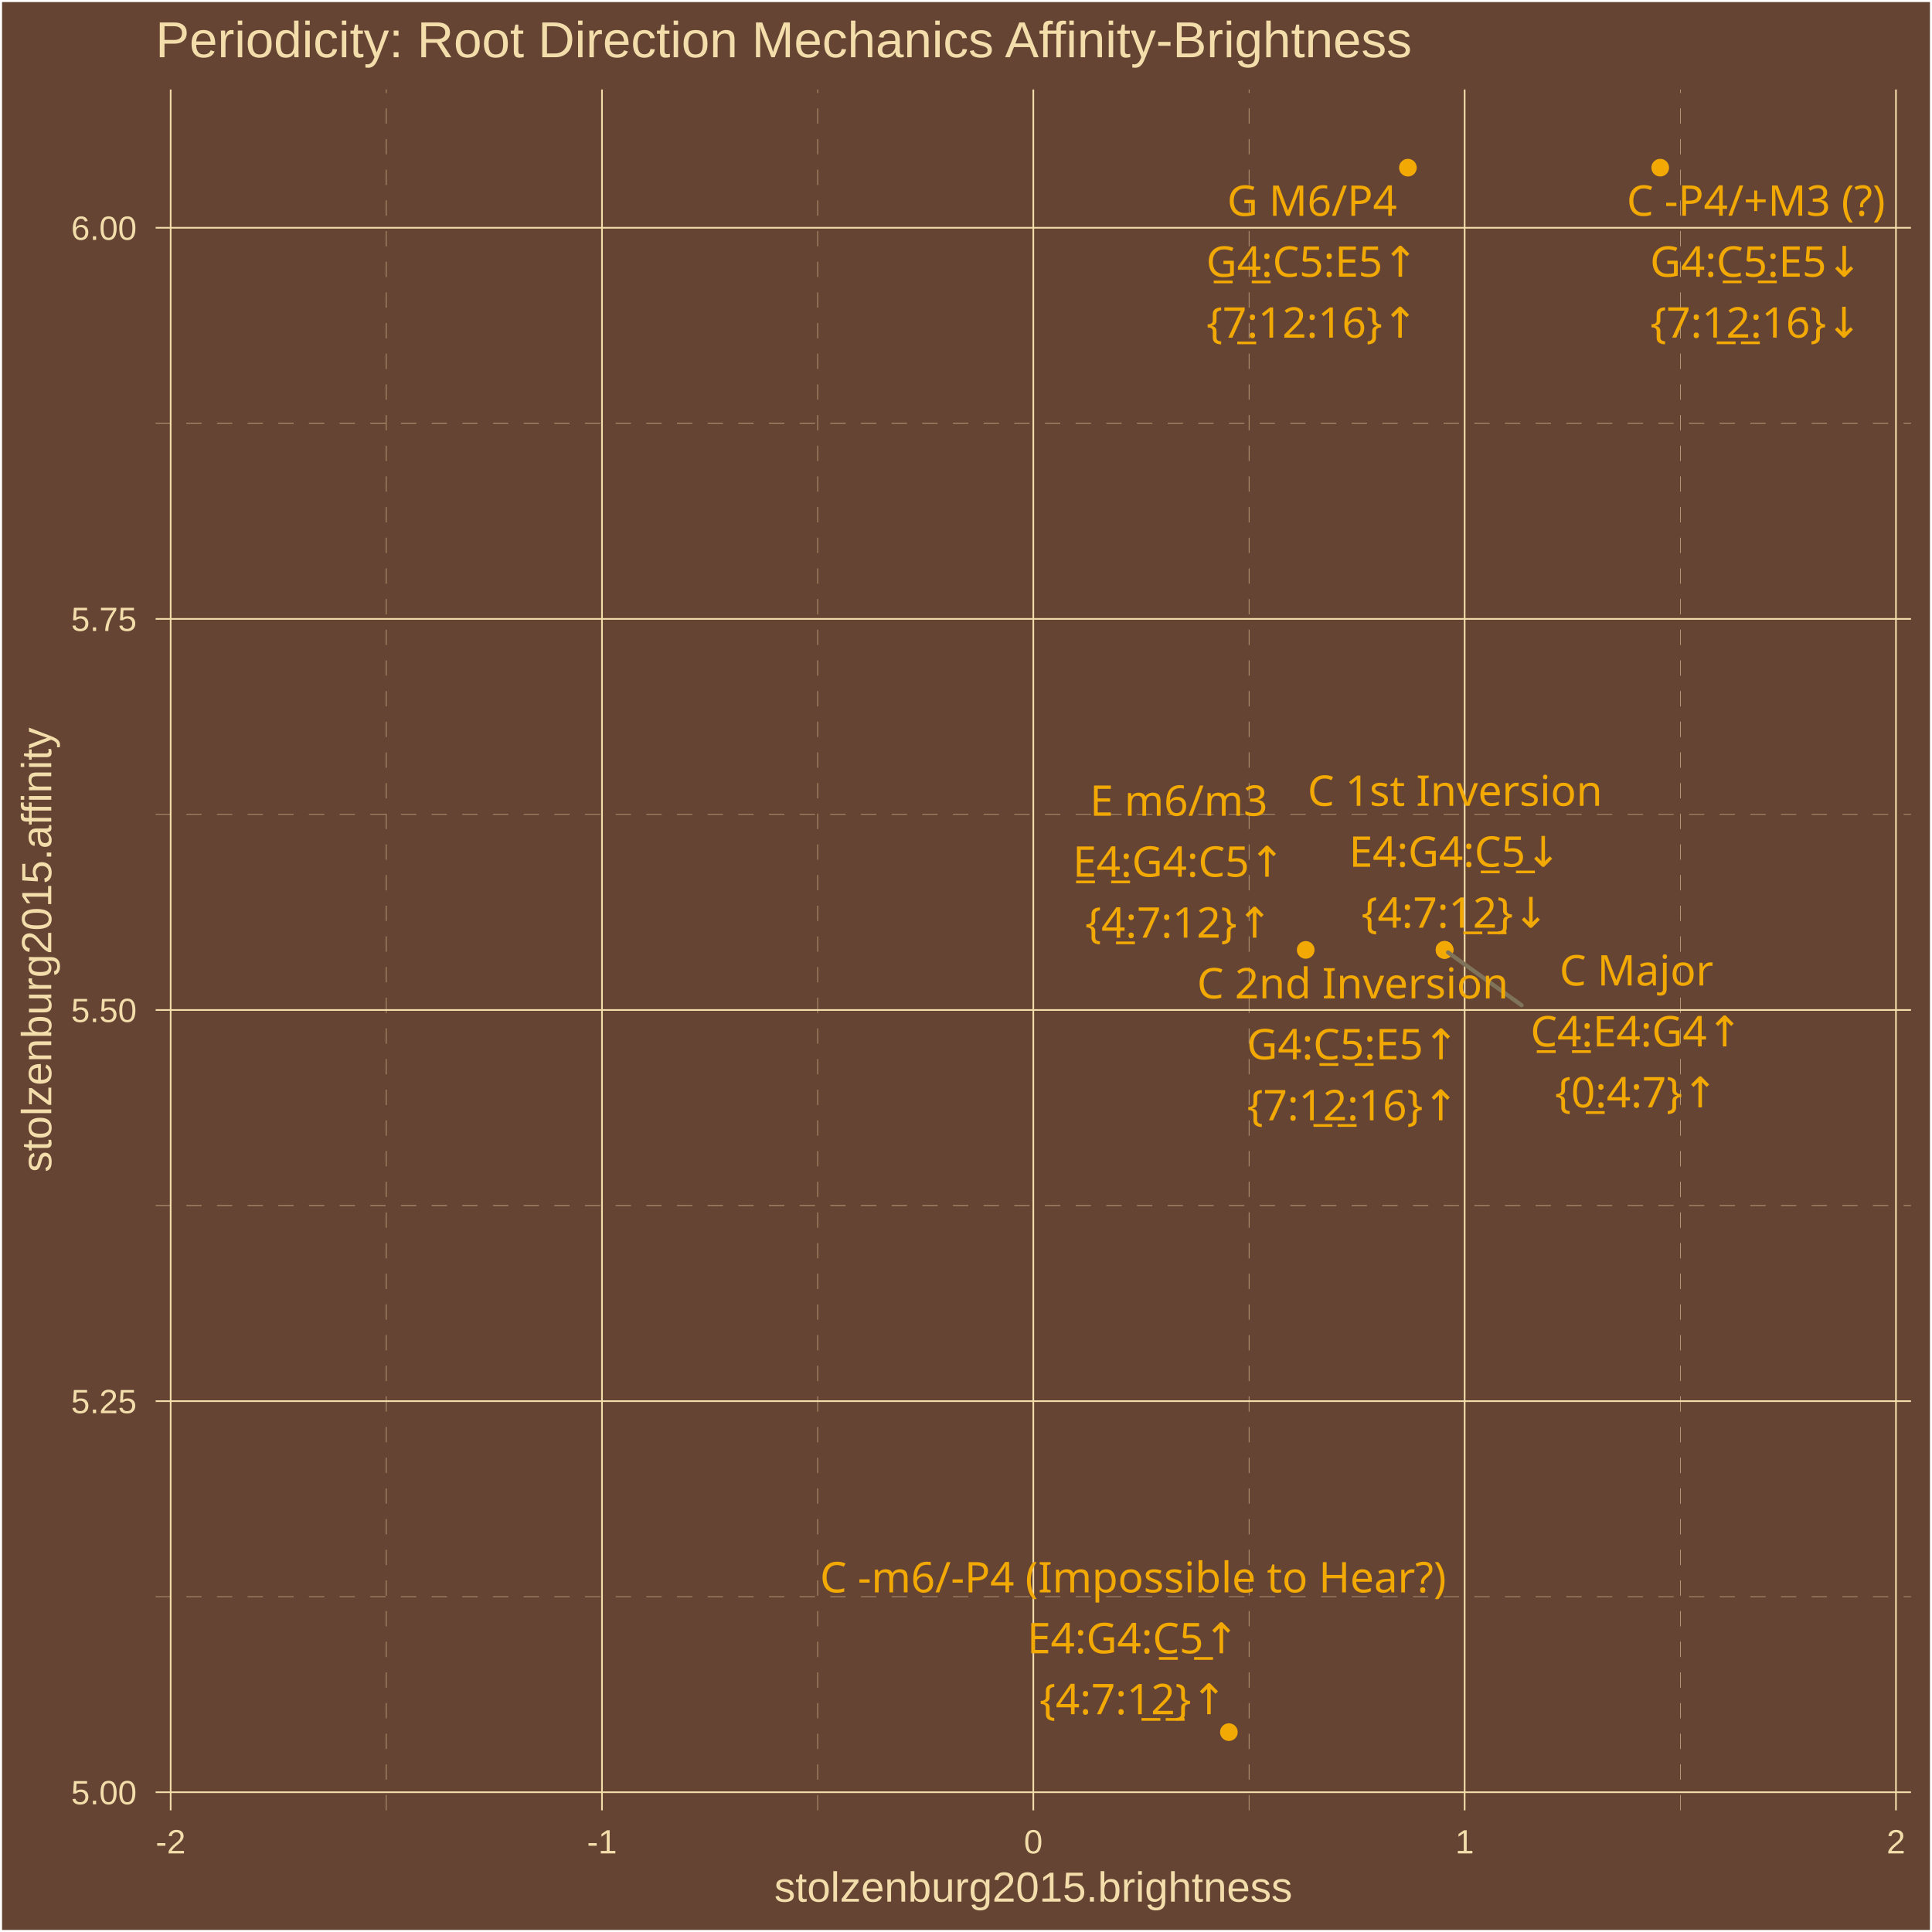
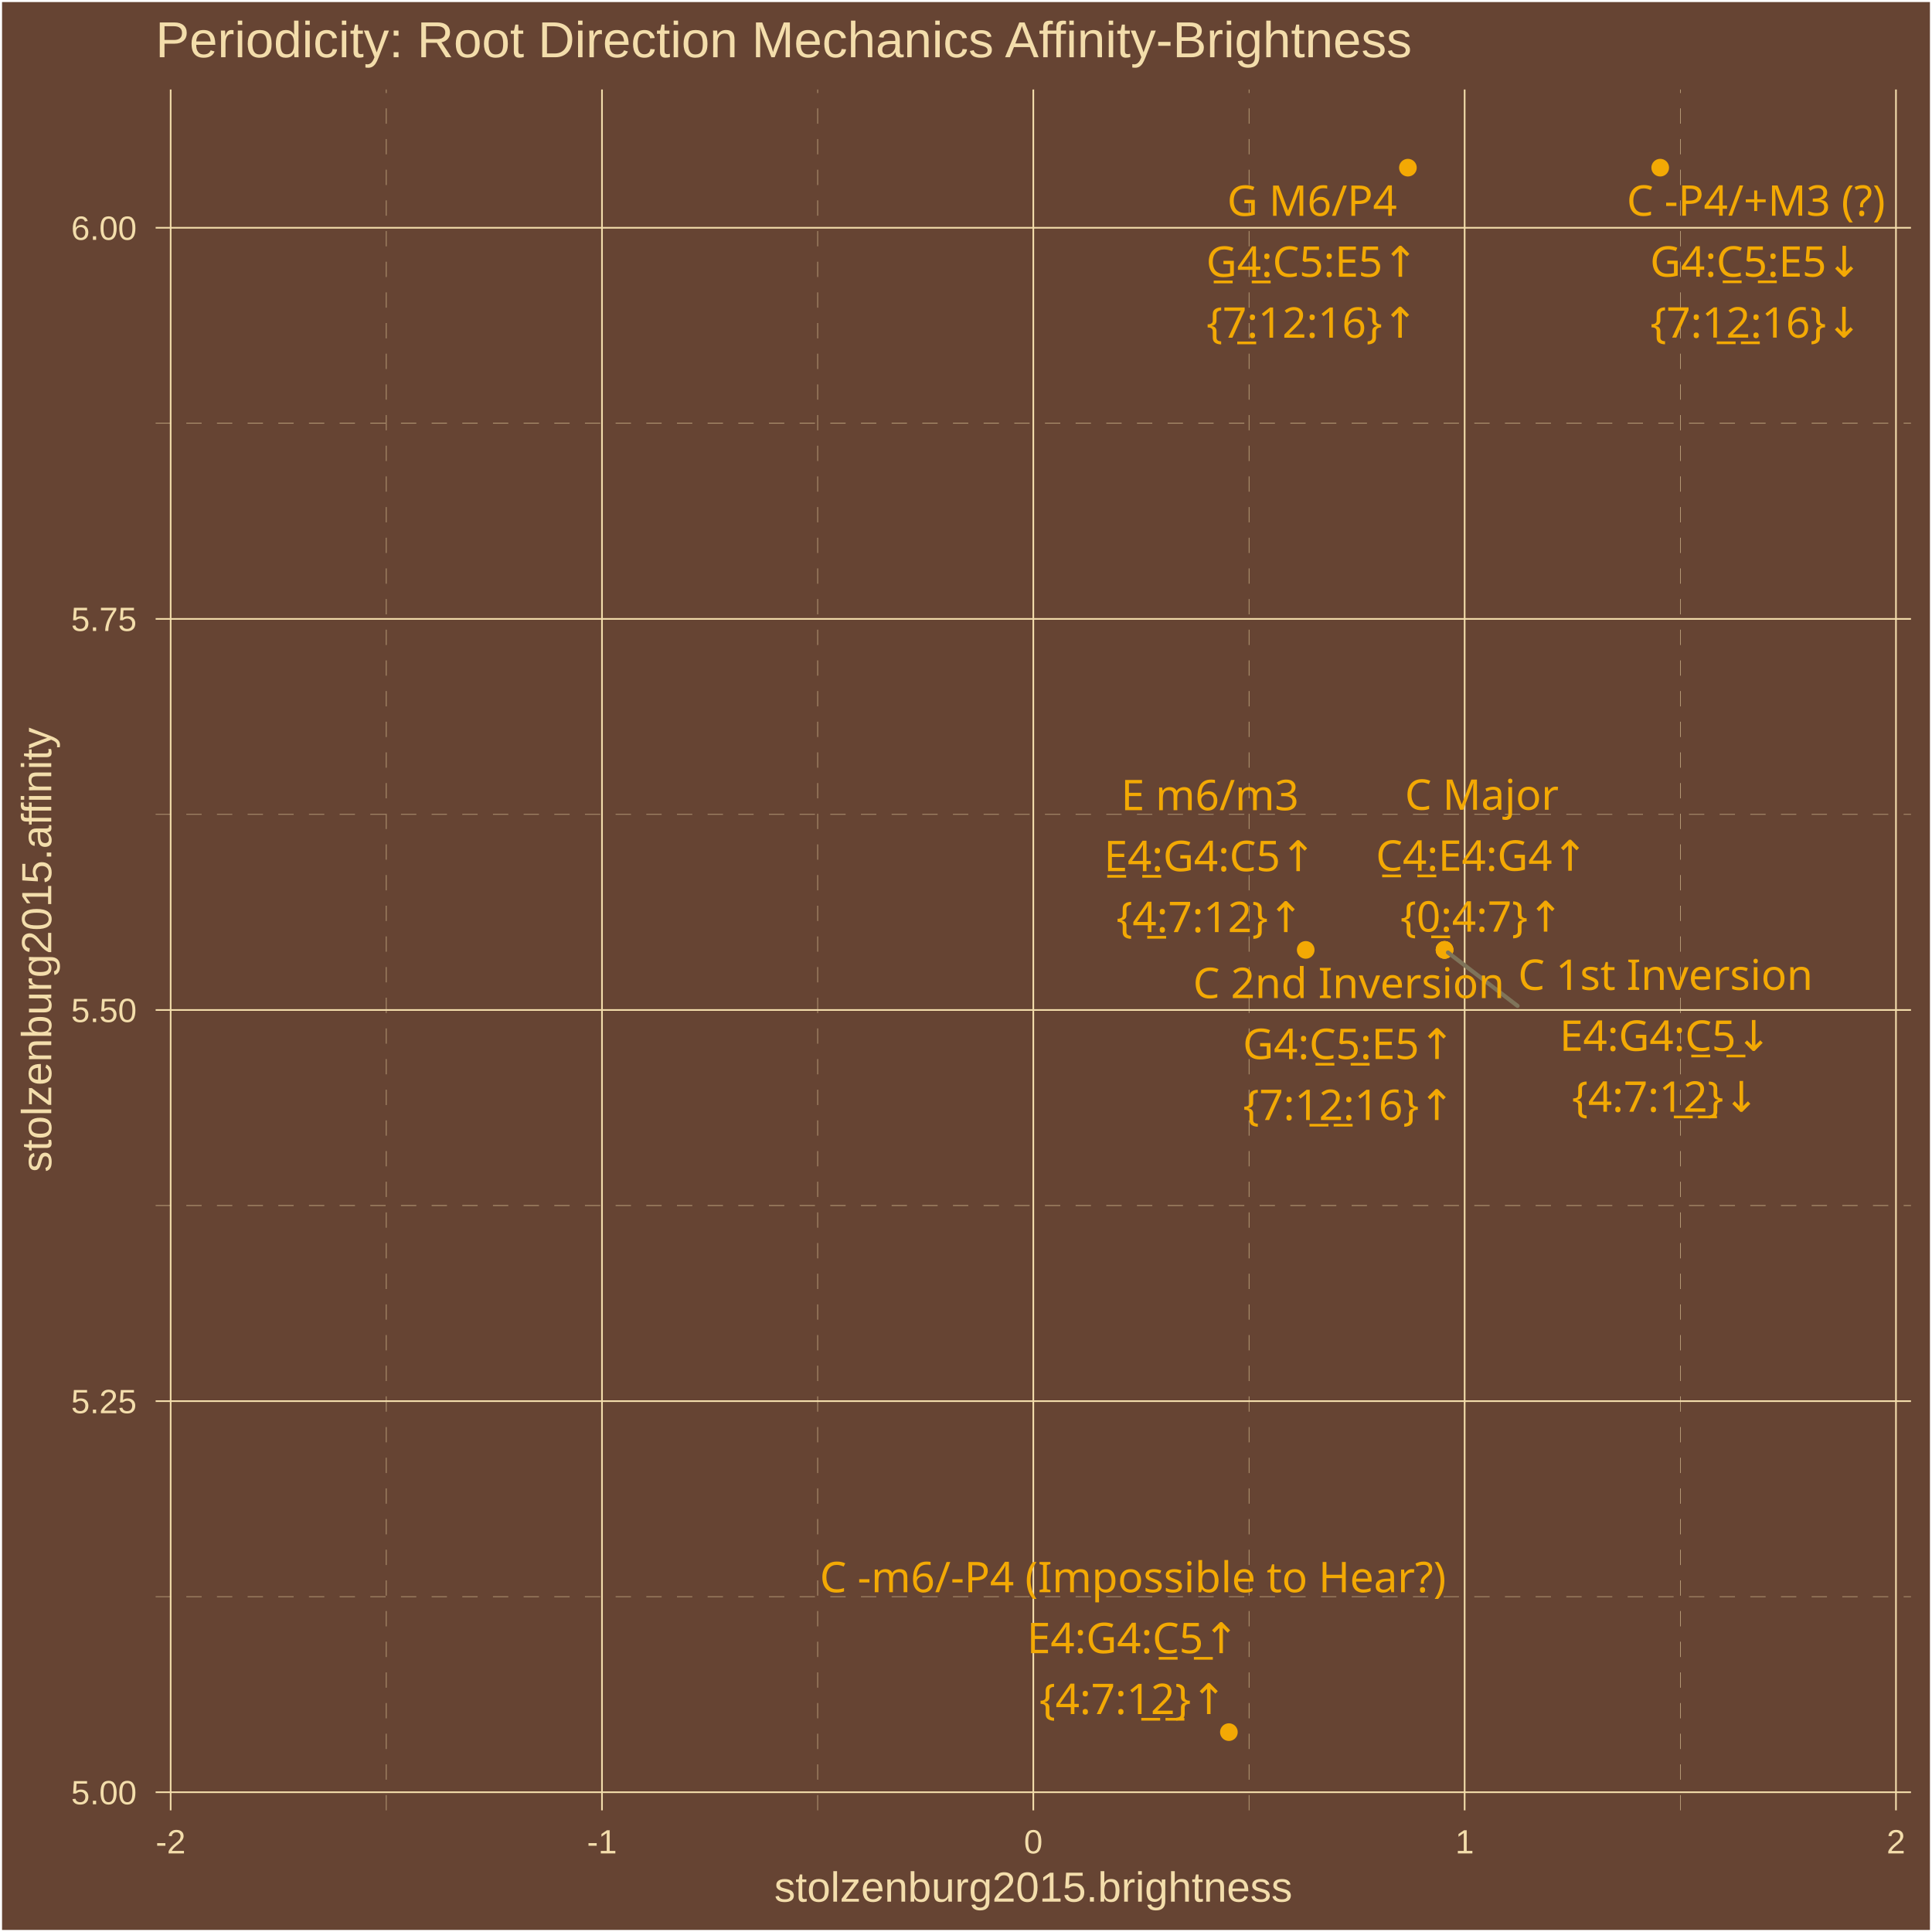
<svg xmlns="http://www.w3.org/2000/svg" class="svglite" width="504.00pt" height="504.00pt" viewBox="0 0 504.00 504.00">
  <defs>
    <style type="text/css">
    .svglite line, .svglite polyline, .svglite polygon, .svglite path, .svglite rect, .svglite circle {
      fill: none;
      stroke: #000000;
      stroke-linecap: round;
      stroke-linejoin: round;
      stroke-miterlimit: 10.00;
    }
    .svglite text {
      white-space: pre;
    }
  </style>
  </defs>
  <rect width="100%" height="100%" style="stroke: none; fill: #664433;" />
  <defs>
    <clipPath id="cpMC4wMHw1MDQuMDB8MC4wMHw1MDQuMDA=">
      <rect x="0.00" y="0.00" width="504.00" height="504.00" />
    </clipPath>
  </defs>
  <g clip-path="url(#cpMC4wMHw1MDQuMDB8MC4wMHw1MDQuMDA=)">
    <rect x="0.00" y="-0" width="504.00" height="504.00" style="stroke-width: 1.07; stroke: #FFFFFF; fill: #664433;" />
  </g>
  <defs>
    <clipPath id="cpNDAuNjB8NDk4LjUyfDIzLjM0fDQ3Mi4yNw==">
      <rect x="40.60" y="23.34" width="457.92" height="448.93" />
    </clipPath>
  </defs>
  <g clip-path="url(#cpNDAuNjB8NDk4LjUyfDIzLjM0fDQ3Mi4yNw==)">
    <rect x="40.60" y="23.34" width="457.92" height="448.93" style="stroke-width: 1.07; stroke: none; fill: #664433;" />
    <polyline points="40.60,416.52 498.52,416.52 " style="stroke-width: 0.11; stroke: #F3DDAB; stroke-dasharray: 4.00,4.00; stroke-linecap: butt;" />
    <polyline points="40.60,314.49 498.52,314.49 " style="stroke-width: 0.11; stroke: #F3DDAB; stroke-dasharray: 4.00,4.00; stroke-linecap: butt;" />
    <polyline points="40.60,212.46 498.52,212.46 " style="stroke-width: 0.11; stroke: #F3DDAB; stroke-dasharray: 4.00,4.00; stroke-linecap: butt;" />
    <polyline points="40.60,110.43 498.52,110.43 " style="stroke-width: 0.11; stroke: #F3DDAB; stroke-dasharray: 4.00,4.00; stroke-linecap: butt;" />
    <polyline points="100.78,472.27 100.78,23.34 " style="stroke-width: 0.11; stroke: #F3DDAB; stroke-dasharray: 4.00,4.00; stroke-linecap: butt;" />
    <polyline points="213.30,472.27 213.30,23.34 " style="stroke-width: 0.11; stroke: #F3DDAB; stroke-dasharray: 4.00,4.00; stroke-linecap: butt;" />
    <polyline points="325.82,472.27 325.82,23.34 " style="stroke-width: 0.11; stroke: #F3DDAB; stroke-dasharray: 4.00,4.00; stroke-linecap: butt;" />
    <polyline points="438.34,472.27 438.34,23.34 " style="stroke-width: 0.11; stroke: #F3DDAB; stroke-dasharray: 4.00,4.00; stroke-linecap: butt;" />
    <polyline points="40.60,467.54 498.52,467.54 " style="stroke-width: 0.43; stroke: #F3DDAB; stroke-linecap: butt;" />
    <polyline points="40.60,365.51 498.52,365.51 " style="stroke-width: 0.43; stroke: #F3DDAB; stroke-linecap: butt;" />
    <polyline points="40.60,263.48 498.52,263.48 " style="stroke-width: 0.43; stroke: #F3DDAB; stroke-linecap: butt;" />
    <polyline points="40.60,161.45 498.52,161.45 " style="stroke-width: 0.43; stroke: #F3DDAB; stroke-linecap: butt;" />
    <polyline points="40.60,59.42 498.52,59.42 " style="stroke-width: 0.43; stroke: #F3DDAB; stroke-linecap: butt;" />
    <polyline points="44.52,472.27 44.52,23.34 " style="stroke-width: 0.43; stroke: #F3DDAB; stroke-linecap: butt;" />
    <polyline points="157.04,472.27 157.04,23.34 " style="stroke-width: 0.43; stroke: #F3DDAB; stroke-linecap: butt;" />
    <polyline points="269.56,472.27 269.56,23.34 " style="stroke-width: 0.43; stroke: #F3DDAB; stroke-linecap: butt;" />
    <polyline points="382.08,472.27 382.08,23.34 " style="stroke-width: 0.43; stroke: #F3DDAB; stroke-linecap: butt;" />
    <polyline points="494.60,472.27 494.60,23.34 " style="stroke-width: 0.43; stroke: #F3DDAB; stroke-linecap: butt;" />
    <circle cx="376.84" cy="247.80" r="1.95" style="stroke-width: 0.71; stroke: #F3A904; fill: #F3A904;" />
    <circle cx="340.62" cy="247.80" r="1.95" style="stroke-width: 0.71; stroke: #F3A904; fill: #F3A904;" />
    <circle cx="376.84" cy="247.80" r="1.95" style="stroke-width: 0.71; stroke: #F3A904; fill: #F3A904;" />
    <circle cx="367.28" cy="43.74" r="1.95" style="stroke-width: 0.71; stroke: #F3A904; fill: #F3A904;" />
    <circle cx="376.84" cy="247.80" r="1.95" style="stroke-width: 0.71; stroke: #F3A904; fill: #F3A904;" />
    <circle cx="433.10" cy="43.74" r="1.95" style="stroke-width: 0.71; stroke: #F3A904; fill: #F3A904;" />
    <circle cx="320.58" cy="451.86" r="1.95" style="stroke-width: 0.71; stroke: #F3A904; fill: #F3A904;" />
-     <line x1="396.94" y1="262.24" x2="377.75" y2="248.45" style="stroke-width: 1.07; stroke: #7F745A;" />
-     <text x="426.89" y="257.08" text-anchor="middle" style="font-size: 11.04px;fill: #F3A904; font-family: &quot;Arial Unicode MS&quot;;" textLength="38.61px" lengthAdjust="spacingAndGlyphs">C Major</text>
-     <text x="426.89" y="272.98" text-anchor="middle" style="font-size: 11.04px;fill: #F3A904; font-family: &quot;Arial Unicode MS&quot;;" textLength="56.30px" lengthAdjust="spacingAndGlyphs">C̲4̲:E4:G4↑</text>
-     <text x="426.89" y="288.88" text-anchor="middle" style="font-size: 11.04px;fill: #F3A904; font-family: &quot;Arial Unicode MS&quot;;" textLength="39.77px" lengthAdjust="spacingAndGlyphs">{0̲:4:7}↑</text>
-     <text x="307.50" y="212.81" text-anchor="middle" style="font-size: 11.04px;fill: #F3A904; font-family: &quot;Arial Unicode MS&quot;;" textLength="44.14px" lengthAdjust="spacingAndGlyphs">E m6/m3</text>
-     <text x="307.50" y="228.71" text-anchor="middle" style="font-size: 11.04px;fill: #F3A904; font-family: &quot;Arial Unicode MS&quot;;" textLength="56.30px" lengthAdjust="spacingAndGlyphs">E̲4̲:G4:C5↑</text>
-     <text x="307.50" y="244.61" text-anchor="middle" style="font-size: 11.04px;fill: #F3A904; font-family: &quot;Arial Unicode MS&quot;;" textLength="45.91px" lengthAdjust="spacingAndGlyphs">{4̲:7:12}↑</text>
-     <text x="379.56" y="210.22" text-anchor="middle" style="font-size: 11.04px;fill: #F3A904; font-family: &quot;Arial Unicode MS&quot;;" textLength="73.57px" lengthAdjust="spacingAndGlyphs">C 1st Inversion</text>
-     <text x="379.56" y="226.11" text-anchor="middle" style="font-size: 11.04px;fill: #F3A904; font-family: &quot;Arial Unicode MS&quot;;" textLength="56.30px" lengthAdjust="spacingAndGlyphs">E4:G4:C̲5̲↓</text>
-     <text x="379.56" y="242.01" text-anchor="middle" style="font-size: 11.04px;fill: #F3A904; font-family: &quot;Arial Unicode MS&quot;;" textLength="45.91px" lengthAdjust="spacingAndGlyphs">{4:7:1̲2̲}↓</text>
+     <line x1="395.88" y1="262.41" x2="377.73" y2="248.48" style="stroke-width: 1.07; stroke: #7F745A;" />
+     <text x="386.56" y="211.25" text-anchor="middle" style="font-size: 11.04px;fill: #F3A904; font-family: &quot;Arial Unicode MS&quot;;" textLength="38.61px" lengthAdjust="spacingAndGlyphs">C Major</text>
+     <text x="386.56" y="227.15" text-anchor="middle" style="font-size: 11.04px;fill: #F3A904; font-family: &quot;Arial Unicode MS&quot;;" textLength="56.30px" lengthAdjust="spacingAndGlyphs">C̲4̲:E4:G4↑</text>
+     <text x="386.56" y="243.04" text-anchor="middle" style="font-size: 11.04px;fill: #F3A904; font-family: &quot;Arial Unicode MS&quot;;" textLength="39.77px" lengthAdjust="spacingAndGlyphs">{0̲:4:7}↑</text>
+     <text x="315.63" y="211.36" text-anchor="middle" style="font-size: 11.04px;fill: #F3A904; font-family: &quot;Arial Unicode MS&quot;;" textLength="44.14px" lengthAdjust="spacingAndGlyphs">E m6/m3</text>
+     <text x="315.63" y="227.26" text-anchor="middle" style="font-size: 11.04px;fill: #F3A904; font-family: &quot;Arial Unicode MS&quot;;" textLength="56.30px" lengthAdjust="spacingAndGlyphs">E̲4̲:G4:C5↑</text>
+     <text x="315.63" y="243.16" text-anchor="middle" style="font-size: 11.04px;fill: #F3A904; font-family: &quot;Arial Unicode MS&quot;;" textLength="45.91px" lengthAdjust="spacingAndGlyphs">{4̲:7:12}↑</text>
+     <text x="434.47" y="258.23" text-anchor="middle" style="font-size: 11.04px;fill: #F3A904; font-family: &quot;Arial Unicode MS&quot;;" textLength="73.57px" lengthAdjust="spacingAndGlyphs">C 1st Inversion</text>
+     <text x="434.47" y="274.13" text-anchor="middle" style="font-size: 11.04px;fill: #F3A904; font-family: &quot;Arial Unicode MS&quot;;" textLength="56.30px" lengthAdjust="spacingAndGlyphs">E4:G4:C̲5̲↓</text>
+     <text x="434.47" y="290.03" text-anchor="middle" style="font-size: 11.04px;fill: #F3A904; font-family: &quot;Arial Unicode MS&quot;;" textLength="45.91px" lengthAdjust="spacingAndGlyphs">{4:7:1̲2̲}↓</text>
    <text x="342.29" y="56.30" text-anchor="middle" style="font-size: 11.04px;fill: #F3A904; font-family: &quot;Arial Unicode MS&quot;;" textLength="43.53px" lengthAdjust="spacingAndGlyphs">G M6/P4</text>
-     <text x="342.29" y="72.19" text-anchor="middle" style="font-size: 11.04px;fill: #F3A904; font-family: &quot;Arial Unicode MS&quot;;" textLength="56.30px" lengthAdjust="spacingAndGlyphs">G̲4̲:C5:E5↑</text>
-     <text x="342.29" y="88.09" text-anchor="middle" style="font-size: 11.04px;fill: #F3A904; font-family: &quot;Arial Unicode MS&quot;;" textLength="52.04px" lengthAdjust="spacingAndGlyphs">{7̲:12:16}↑</text>
-     <text x="352.89" y="260.45" text-anchor="middle" style="font-size: 11.04px;fill: #F3A904; font-family: &quot;Arial Unicode MS&quot;;" textLength="77.26px" lengthAdjust="spacingAndGlyphs">C 2nd Inversion</text>
-     <text x="352.89" y="276.35" text-anchor="middle" style="font-size: 11.04px;fill: #F3A904; font-family: &quot;Arial Unicode MS&quot;;" textLength="56.30px" lengthAdjust="spacingAndGlyphs">G4:C̲5̲:E5↑</text>
-     <text x="352.89" y="292.25" text-anchor="middle" style="font-size: 11.04px;fill: #F3A904; font-family: &quot;Arial Unicode MS&quot;;" textLength="52.04px" lengthAdjust="spacingAndGlyphs">{7:1̲2̲:16}↑</text>
-     <text x="458.08" y="56.28" text-anchor="middle" style="font-size: 11.04px;fill: #F3A904; font-family: &quot;Arial Unicode MS&quot;;" textLength="69.57px" lengthAdjust="spacingAndGlyphs">C -P4/+M3 (?)</text>
-     <text x="458.08" y="72.18" text-anchor="middle" style="font-size: 11.04px;fill: #F3A904; font-family: &quot;Arial Unicode MS&quot;;" textLength="56.30px" lengthAdjust="spacingAndGlyphs">G4:C̲5̲:E5↓</text>
+     <text x="342.29" y="72.20" text-anchor="middle" style="font-size: 11.04px;fill: #F3A904; font-family: &quot;Arial Unicode MS&quot;;" textLength="56.30px" lengthAdjust="spacingAndGlyphs">G̲4̲:C5:E5↑</text>
+     <text x="342.29" y="88.10" text-anchor="middle" style="font-size: 11.04px;fill: #F3A904; font-family: &quot;Arial Unicode MS&quot;;" textLength="52.04px" lengthAdjust="spacingAndGlyphs">{7̲:12:16}↑</text>
+     <text x="351.85" y="260.38" text-anchor="middle" style="font-size: 11.04px;fill: #F3A904; font-family: &quot;Arial Unicode MS&quot;;" textLength="77.26px" lengthAdjust="spacingAndGlyphs">C 2nd Inversion</text>
+     <text x="351.85" y="276.28" text-anchor="middle" style="font-size: 11.04px;fill: #F3A904; font-family: &quot;Arial Unicode MS&quot;;" textLength="56.30px" lengthAdjust="spacingAndGlyphs">G4:C̲5̲:E5↑</text>
+     <text x="351.85" y="292.18" text-anchor="middle" style="font-size: 11.04px;fill: #F3A904; font-family: &quot;Arial Unicode MS&quot;;" textLength="52.04px" lengthAdjust="spacingAndGlyphs">{7:1̲2̲:16}↑</text>
+     <text x="458.08" y="56.27" text-anchor="middle" style="font-size: 11.04px;fill: #F3A904; font-family: &quot;Arial Unicode MS&quot;;" textLength="69.57px" lengthAdjust="spacingAndGlyphs">C -P4/+M3 (?)</text>
+     <text x="458.08" y="72.17" text-anchor="middle" style="font-size: 11.04px;fill: #F3A904; font-family: &quot;Arial Unicode MS&quot;;" textLength="56.30px" lengthAdjust="spacingAndGlyphs">G4:C̲5̲:E5↓</text>
    <text x="458.08" y="88.07" text-anchor="middle" style="font-size: 11.04px;fill: #F3A904; font-family: &quot;Arial Unicode MS&quot;;" textLength="52.04px" lengthAdjust="spacingAndGlyphs">{7:1̲2̲:16}↓</text>
-     <text x="295.59" y="415.40" text-anchor="middle" style="font-size: 11.04px;fill: #F3A904; font-family: &quot;Arial Unicode MS&quot;;" textLength="158.76px" lengthAdjust="spacingAndGlyphs">C -m6/-P4 (Impossible to Hear?)</text>
-     <text x="295.59" y="431.29" text-anchor="middle" style="font-size: 11.04px;fill: #F3A904; font-family: &quot;Arial Unicode MS&quot;;" textLength="56.30px" lengthAdjust="spacingAndGlyphs">E4:G4:C̲5̲↑</text>
-     <text x="295.59" y="447.19" text-anchor="middle" style="font-size: 11.04px;fill: #F3A904; font-family: &quot;Arial Unicode MS&quot;;" textLength="45.91px" lengthAdjust="spacingAndGlyphs">{4:7:1̲2̲}↑</text>
+     <text x="295.54" y="415.36" text-anchor="middle" style="font-size: 11.04px;fill: #F3A904; font-family: &quot;Arial Unicode MS&quot;;" textLength="158.76px" lengthAdjust="spacingAndGlyphs">C -m6/-P4 (Impossible to Hear?)</text>
+     <text x="295.54" y="431.26" text-anchor="middle" style="font-size: 11.04px;fill: #F3A904; font-family: &quot;Arial Unicode MS&quot;;" textLength="56.30px" lengthAdjust="spacingAndGlyphs">E4:G4:C̲5̲↑</text>
+     <text x="295.54" y="447.15" text-anchor="middle" style="font-size: 11.04px;fill: #F3A904; font-family: &quot;Arial Unicode MS&quot;;" textLength="45.91px" lengthAdjust="spacingAndGlyphs">{4:7:1̲2̲}↑</text>
  </g>
  <g clip-path="url(#cpMC4wMHw1MDQuMDB8MC4wMHw1MDQuMDA=)">
    <text x="35.67" y="470.69" text-anchor="end" style="font-size: 8.80px;fill: #F3DDAB; font-family: &quot;Arial&quot;;" textLength="17.13px" lengthAdjust="spacingAndGlyphs">5.00</text>
    <text x="35.67" y="368.66" text-anchor="end" style="font-size: 8.80px;fill: #F3DDAB; font-family: &quot;Arial&quot;;" textLength="17.13px" lengthAdjust="spacingAndGlyphs">5.25</text>
    <text x="35.67" y="266.63" text-anchor="end" style="font-size: 8.80px;fill: #F3DDAB; font-family: &quot;Arial&quot;;" textLength="17.13px" lengthAdjust="spacingAndGlyphs">5.50</text>
    <text x="35.67" y="164.60" text-anchor="end" style="font-size: 8.80px;fill: #F3DDAB; font-family: &quot;Arial&quot;;" textLength="17.13px" lengthAdjust="spacingAndGlyphs">5.75</text>
    <text x="35.67" y="62.57" text-anchor="end" style="font-size: 8.80px;fill: #F3DDAB; font-family: &quot;Arial&quot;;" textLength="17.13px" lengthAdjust="spacingAndGlyphs">6.00</text>
    <text x="44.52" y="483.50" text-anchor="middle" style="font-size: 8.80px;fill: #F3DDAB; font-family: &quot;Arial&quot;;" textLength="7.83px" lengthAdjust="spacingAndGlyphs">-2</text>
    <text x="157.04" y="483.50" text-anchor="middle" style="font-size: 8.80px;fill: #F3DDAB; font-family: &quot;Arial&quot;;" textLength="7.83px" lengthAdjust="spacingAndGlyphs">-1</text>
    <text x="269.56" y="483.50" text-anchor="middle" style="font-size: 8.80px;fill: #F3DDAB; font-family: &quot;Arial&quot;;" textLength="4.90px" lengthAdjust="spacingAndGlyphs">0</text>
    <text x="382.08" y="483.50" text-anchor="middle" style="font-size: 8.80px;fill: #F3DDAB; font-family: &quot;Arial&quot;;" textLength="4.90px" lengthAdjust="spacingAndGlyphs">1</text>
    <text x="494.60" y="483.50" text-anchor="middle" style="font-size: 8.80px;fill: #F3DDAB; font-family: &quot;Arial&quot;;" textLength="4.90px" lengthAdjust="spacingAndGlyphs">2</text>
    <text x="269.56" y="496.09" text-anchor="middle" style="font-size: 11.00px;fill: #F3DDAB; font-family: &quot;Arial&quot;;" textLength="135.17px" lengthAdjust="spacingAndGlyphs">stolzenburg2015.brightness</text>
    <text transform="translate(13.37,247.80) rotate(-90)" text-anchor="middle" style="font-size: 11.00px;fill: #F3DDAB; font-family: &quot;Arial&quot;;" textLength="116.19px" lengthAdjust="spacingAndGlyphs">stolzenburg2015.affinity</text>
    <text x="40.60" y="14.94" style="font-size: 13.20px;fill: #F3DDAB; font-family: &quot;Arial&quot;;" textLength="328.44px" lengthAdjust="spacingAndGlyphs">Periodicity: Root Direction Mechanics Affinity-Brightness</text>
  </g>
</svg>
